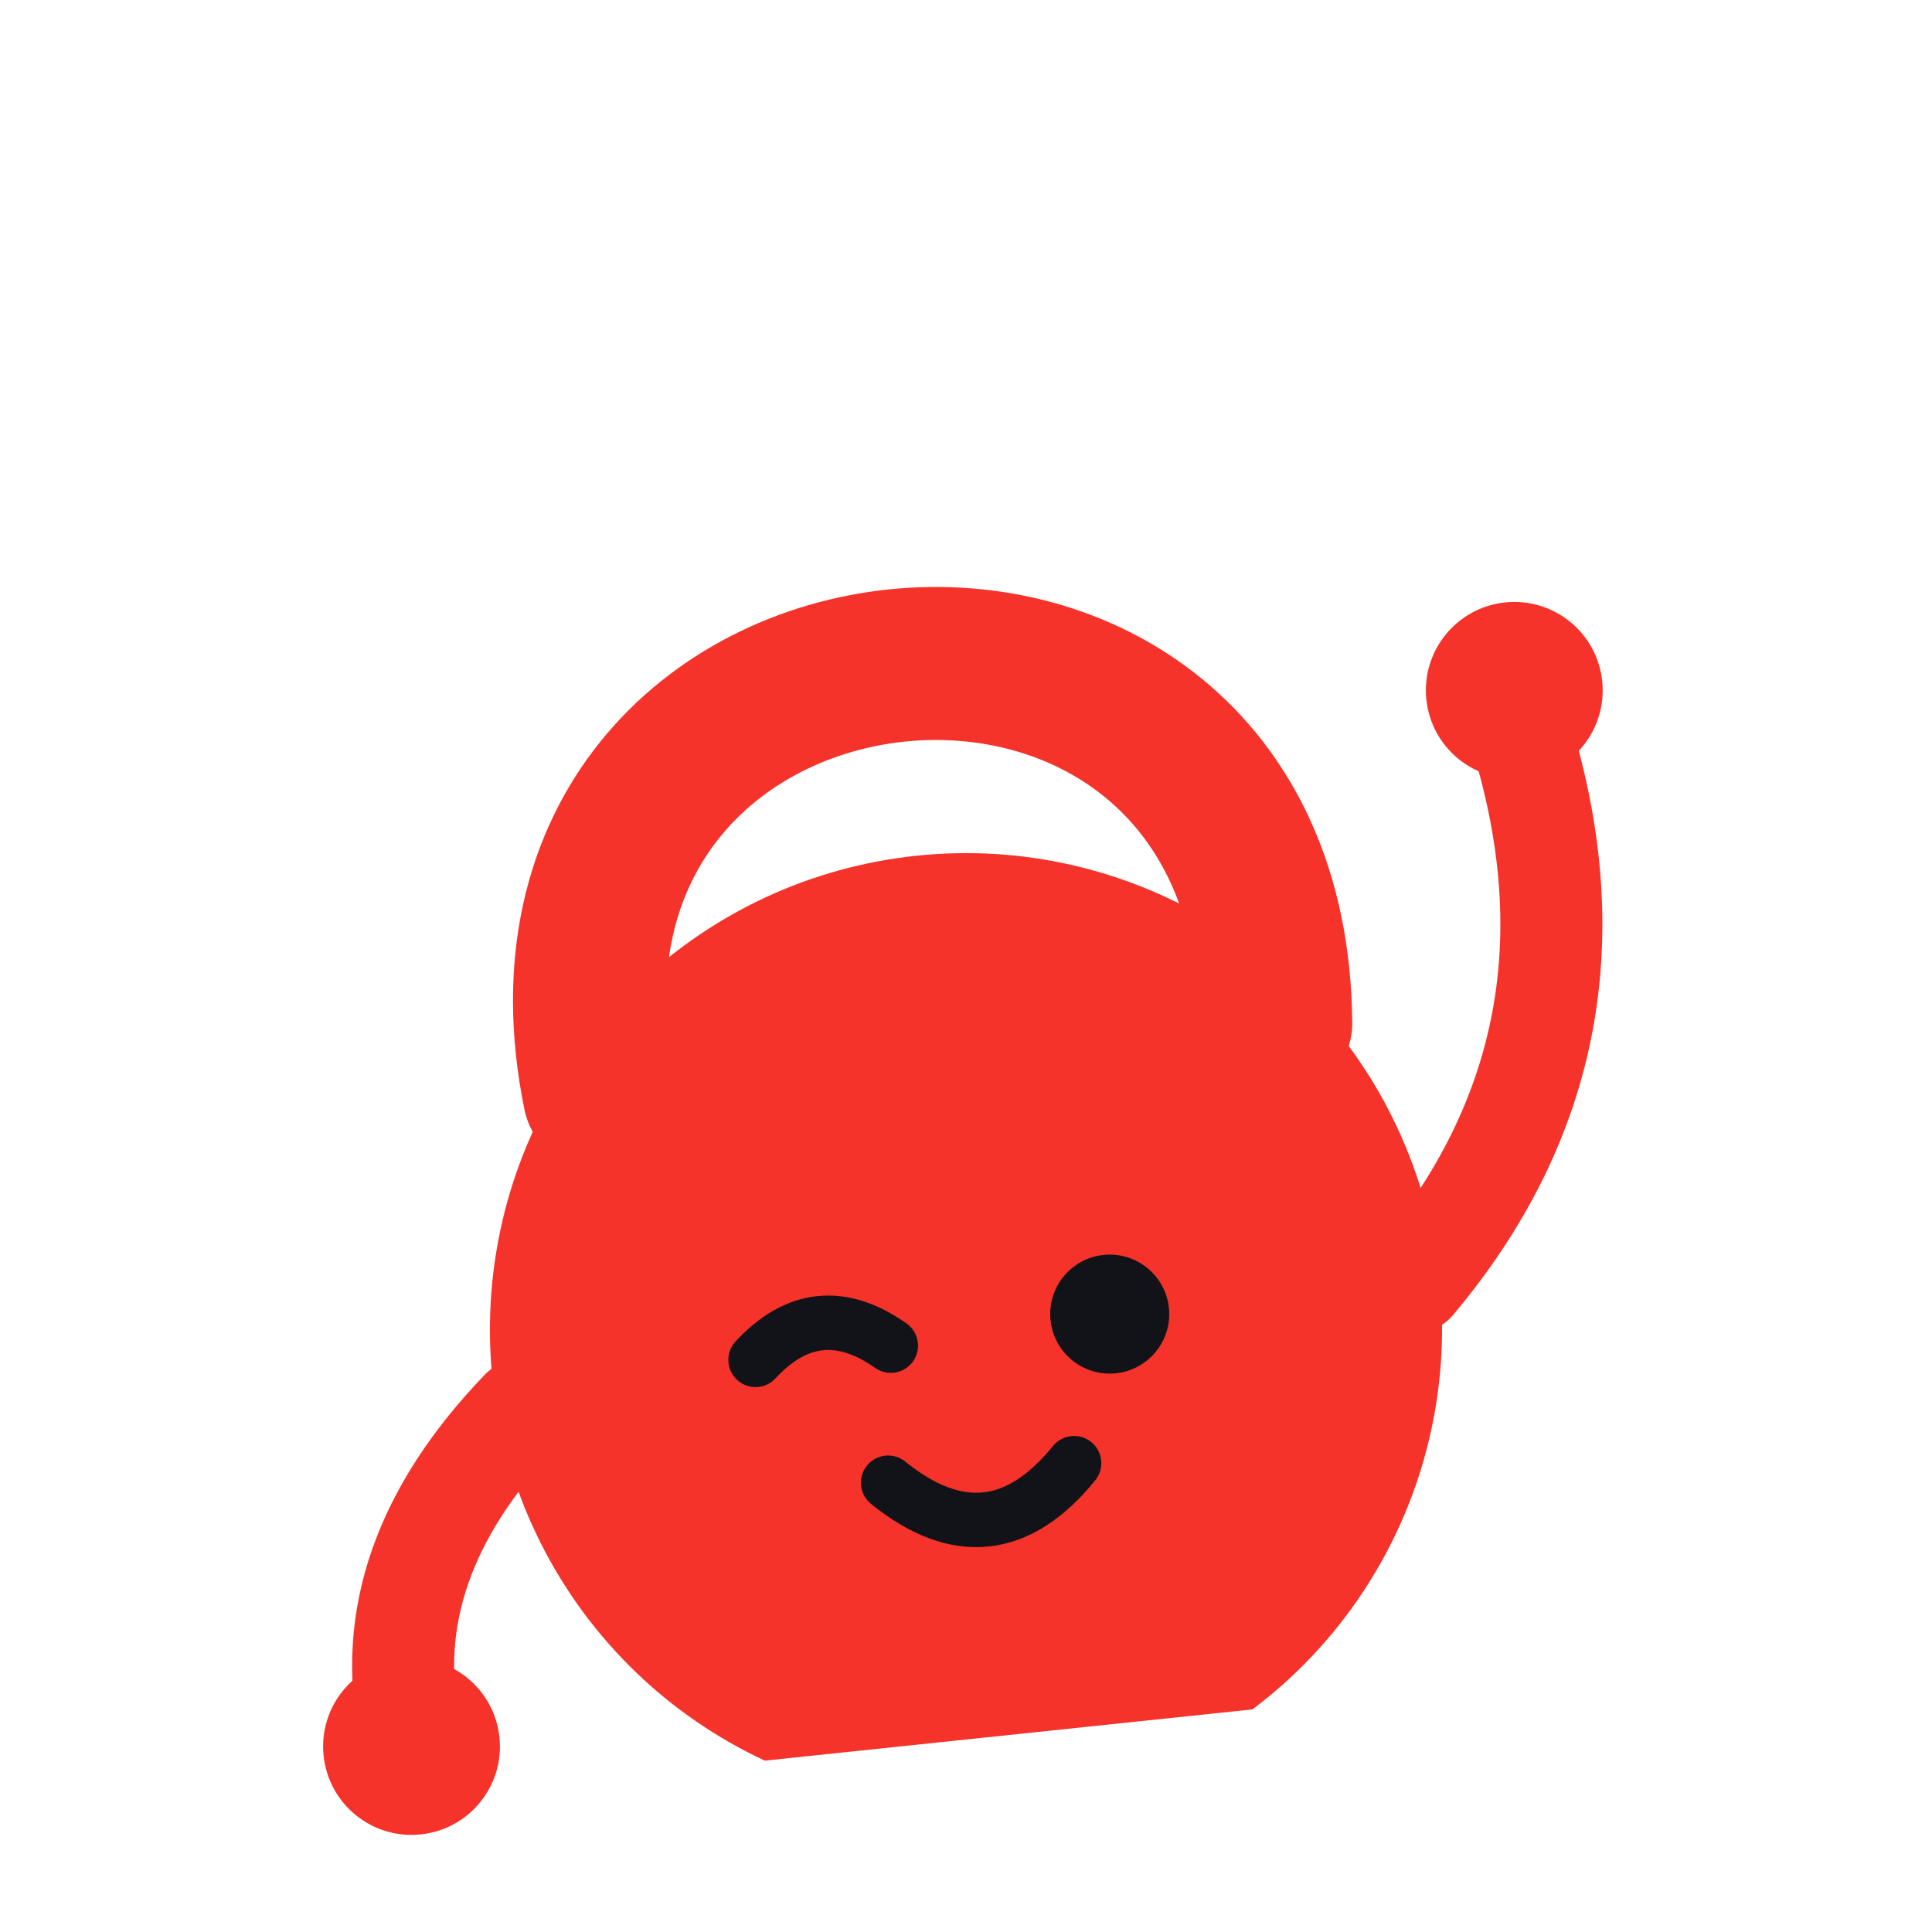
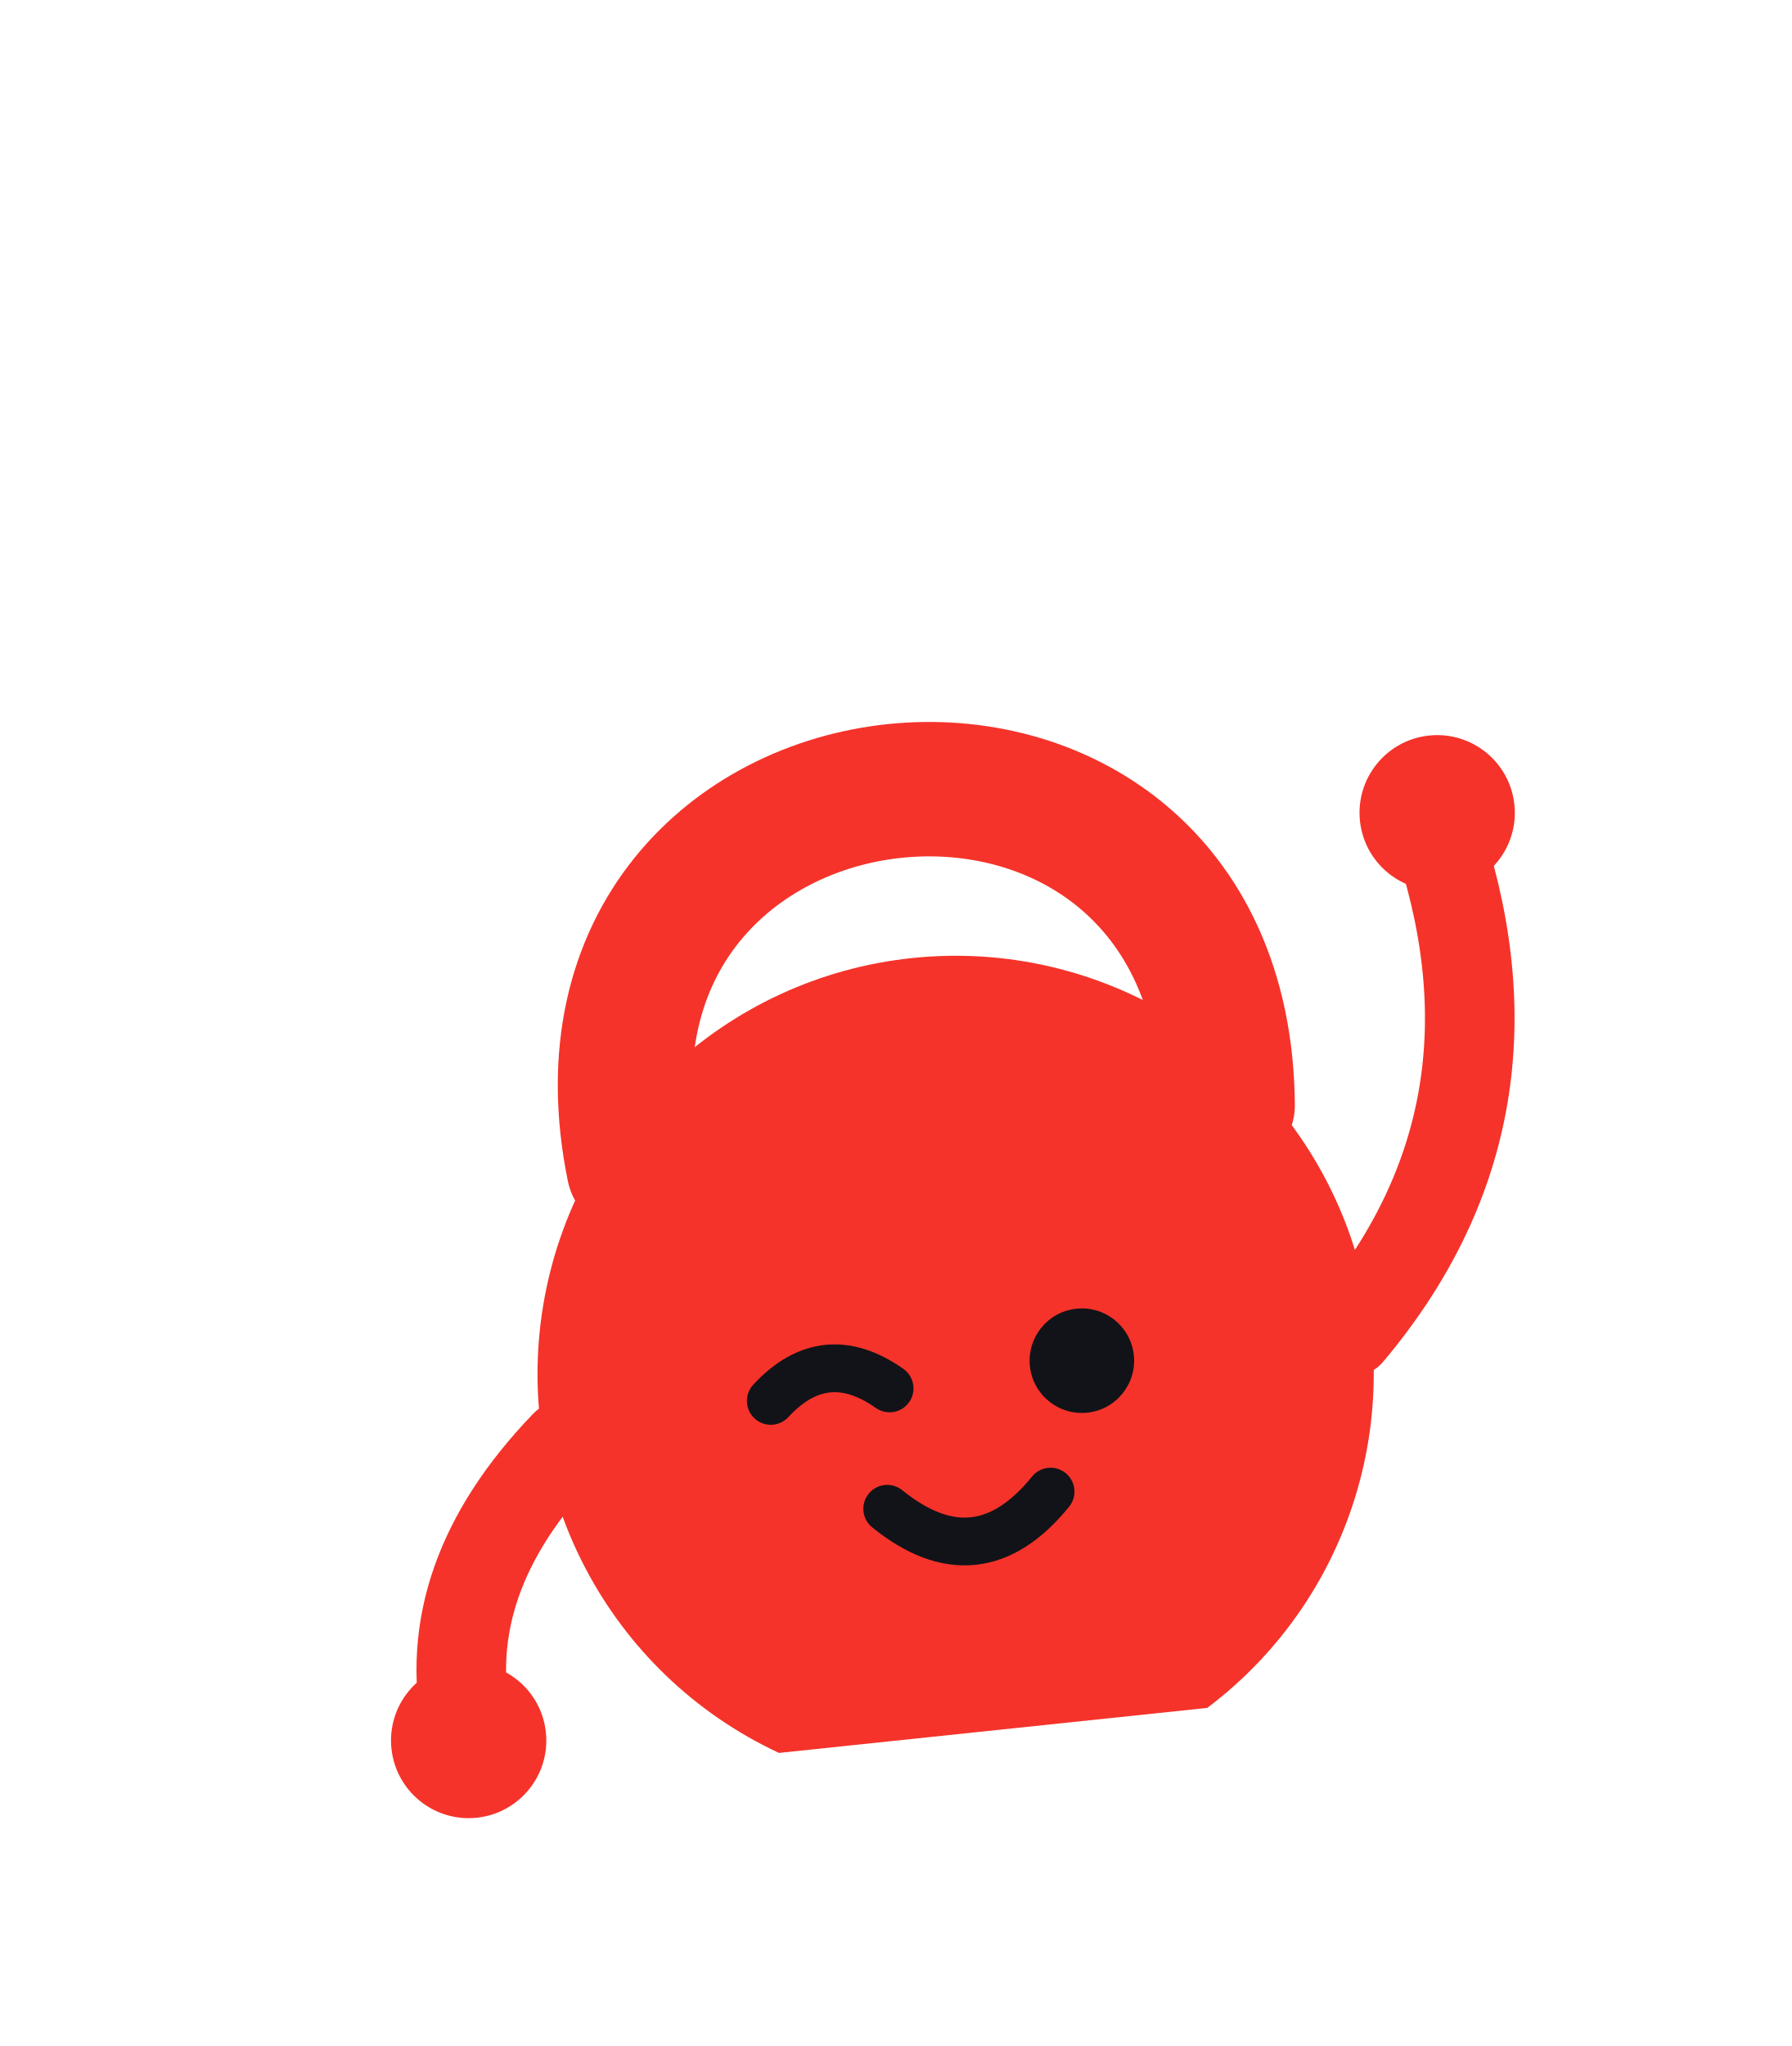
- <svg xmlns="http://www.w3.org/2000/svg" viewBox="0 0 100 100" role="img" aria-label="Reset Fit · Hola">
-   <g transform="translate(6 16) scale(0.88)">
-     <g transform="rotate(-6 50 60)">
-       <path d="M30 44C27 13 73 13 70 44" fill="none" stroke="#f5332a" stroke-width="9" stroke-linecap="round" />
-       <path d="M35.58 84A28 28 0 1 1 64.42 84Z" fill="#f5332a" />
-       <path d="M23.5 62Q14 70 15 80M76.5 60Q90 47 86 28" fill="none" stroke="#f5332a" stroke-width="6" stroke-linecap="round" stroke-linejoin="round" />
-       <circle cx="15" cy="81" r="5.2" fill="#f5332a" />
-       <circle cx="86" cy="26" r="5.2" fill="#f5332a" />
-       <path d="M37.5 60.5Q41.5 57 45.5 60.5" fill="none" stroke="#121318" stroke-width="3.2" stroke-linecap="round" stroke-linejoin="round" />
-       <circle cx="58.5" cy="60" r="3.5" fill="#121318" />
-       <path d="M44.5 68.5Q50 74 55.5 68.5" fill="none" stroke="#121318" stroke-width="3.2" stroke-linecap="round" stroke-linejoin="round" />
-     </g>
+ <svg xmlns="http://www.w3.org/2000/svg" viewBox="-14 -32 120 137" role="img" aria-label="Reset Fit · Hola">
+   <g transform="rotate(-6 50 60)">
+     <path d="M30 44C27 13 73 13 70 44" fill="none" stroke="#f5332a" stroke-width="9" stroke-linecap="round" />
+     <path d="M35.58 84A28 28 0 1 1 64.42 84Z" fill="#f5332a" />
+     <path d="M23.5 62Q14 70 15 80M76.5 60Q90 47 86 28" fill="none" stroke="#f5332a" stroke-width="6" stroke-linecap="round" stroke-linejoin="round" />
+     <circle cx="15" cy="81" r="5.2" fill="#f5332a" />
+     <circle cx="86" cy="26" r="5.2" fill="#f5332a" />
+     <path d="M37.5 60.5Q41.5 57 45.5 60.5" fill="none" stroke="#121318" stroke-width="3.2" stroke-linecap="round" stroke-linejoin="round" />
+     <circle cx="58.5" cy="60" r="3.5" fill="#121318" />
+     <path d="M44.5 68.5Q50 74 55.5 68.5" fill="none" stroke="#121318" stroke-width="3.2" stroke-linecap="round" stroke-linejoin="round" />
  </g>
</svg>
